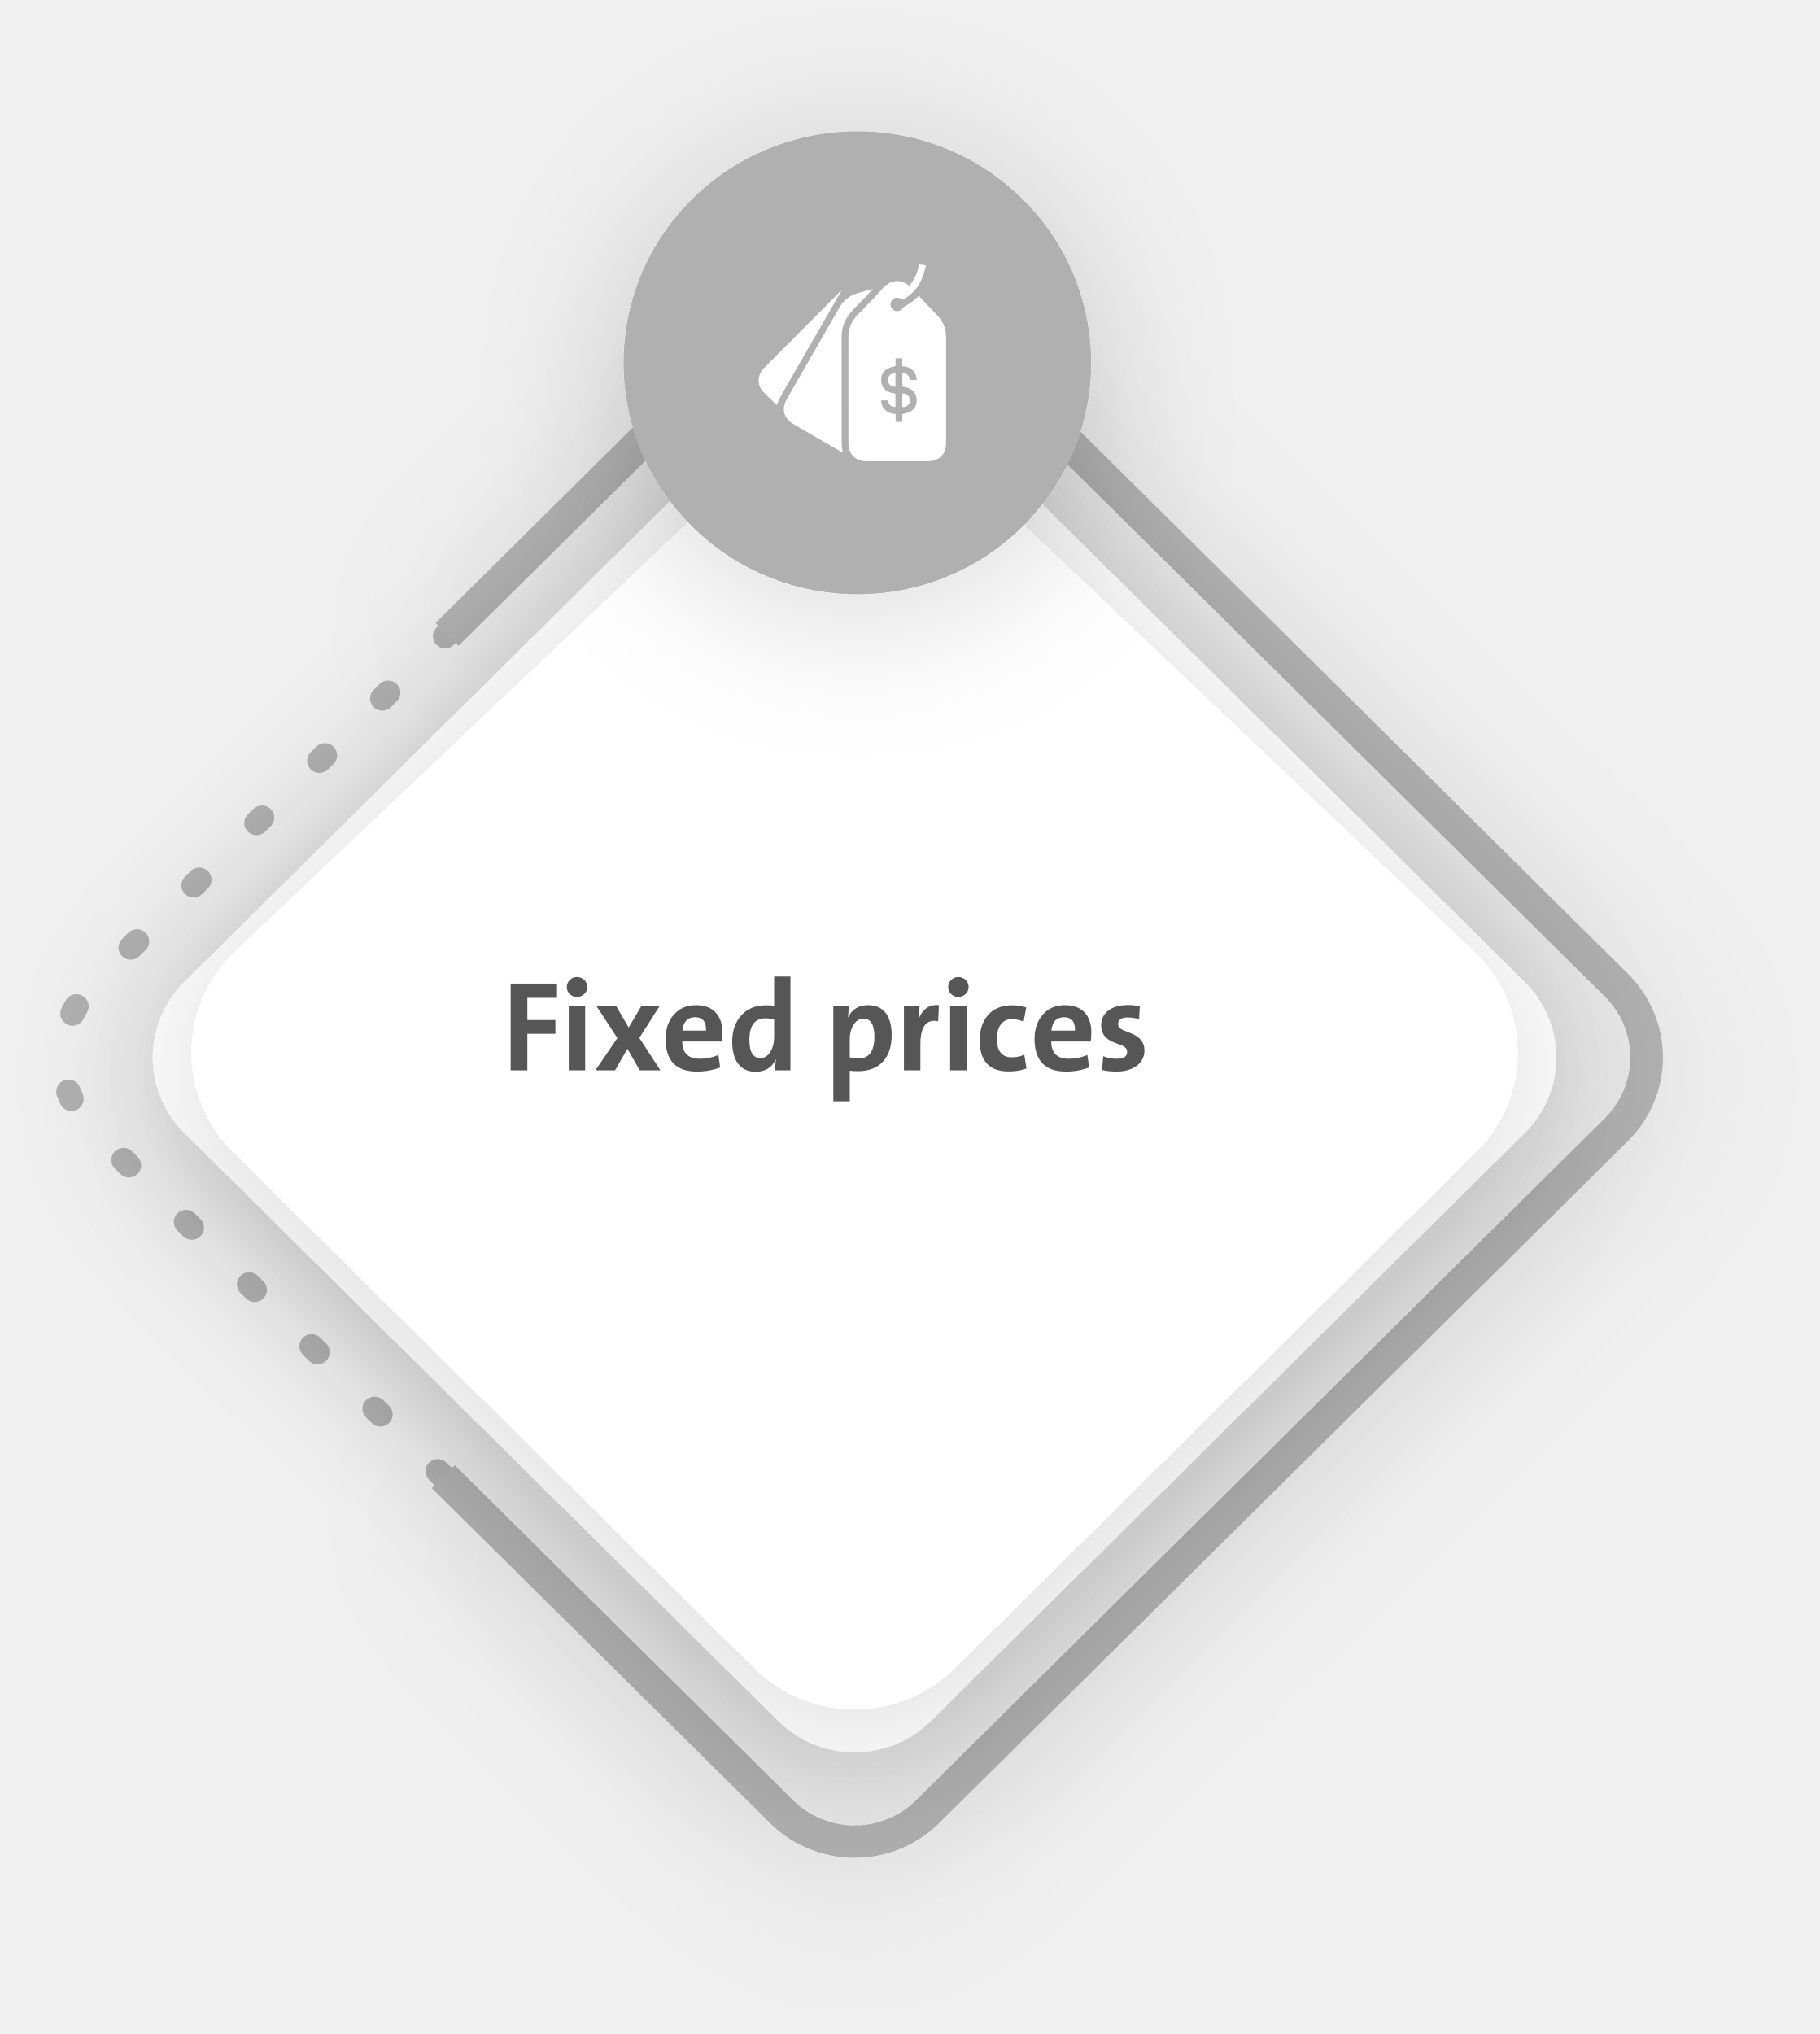
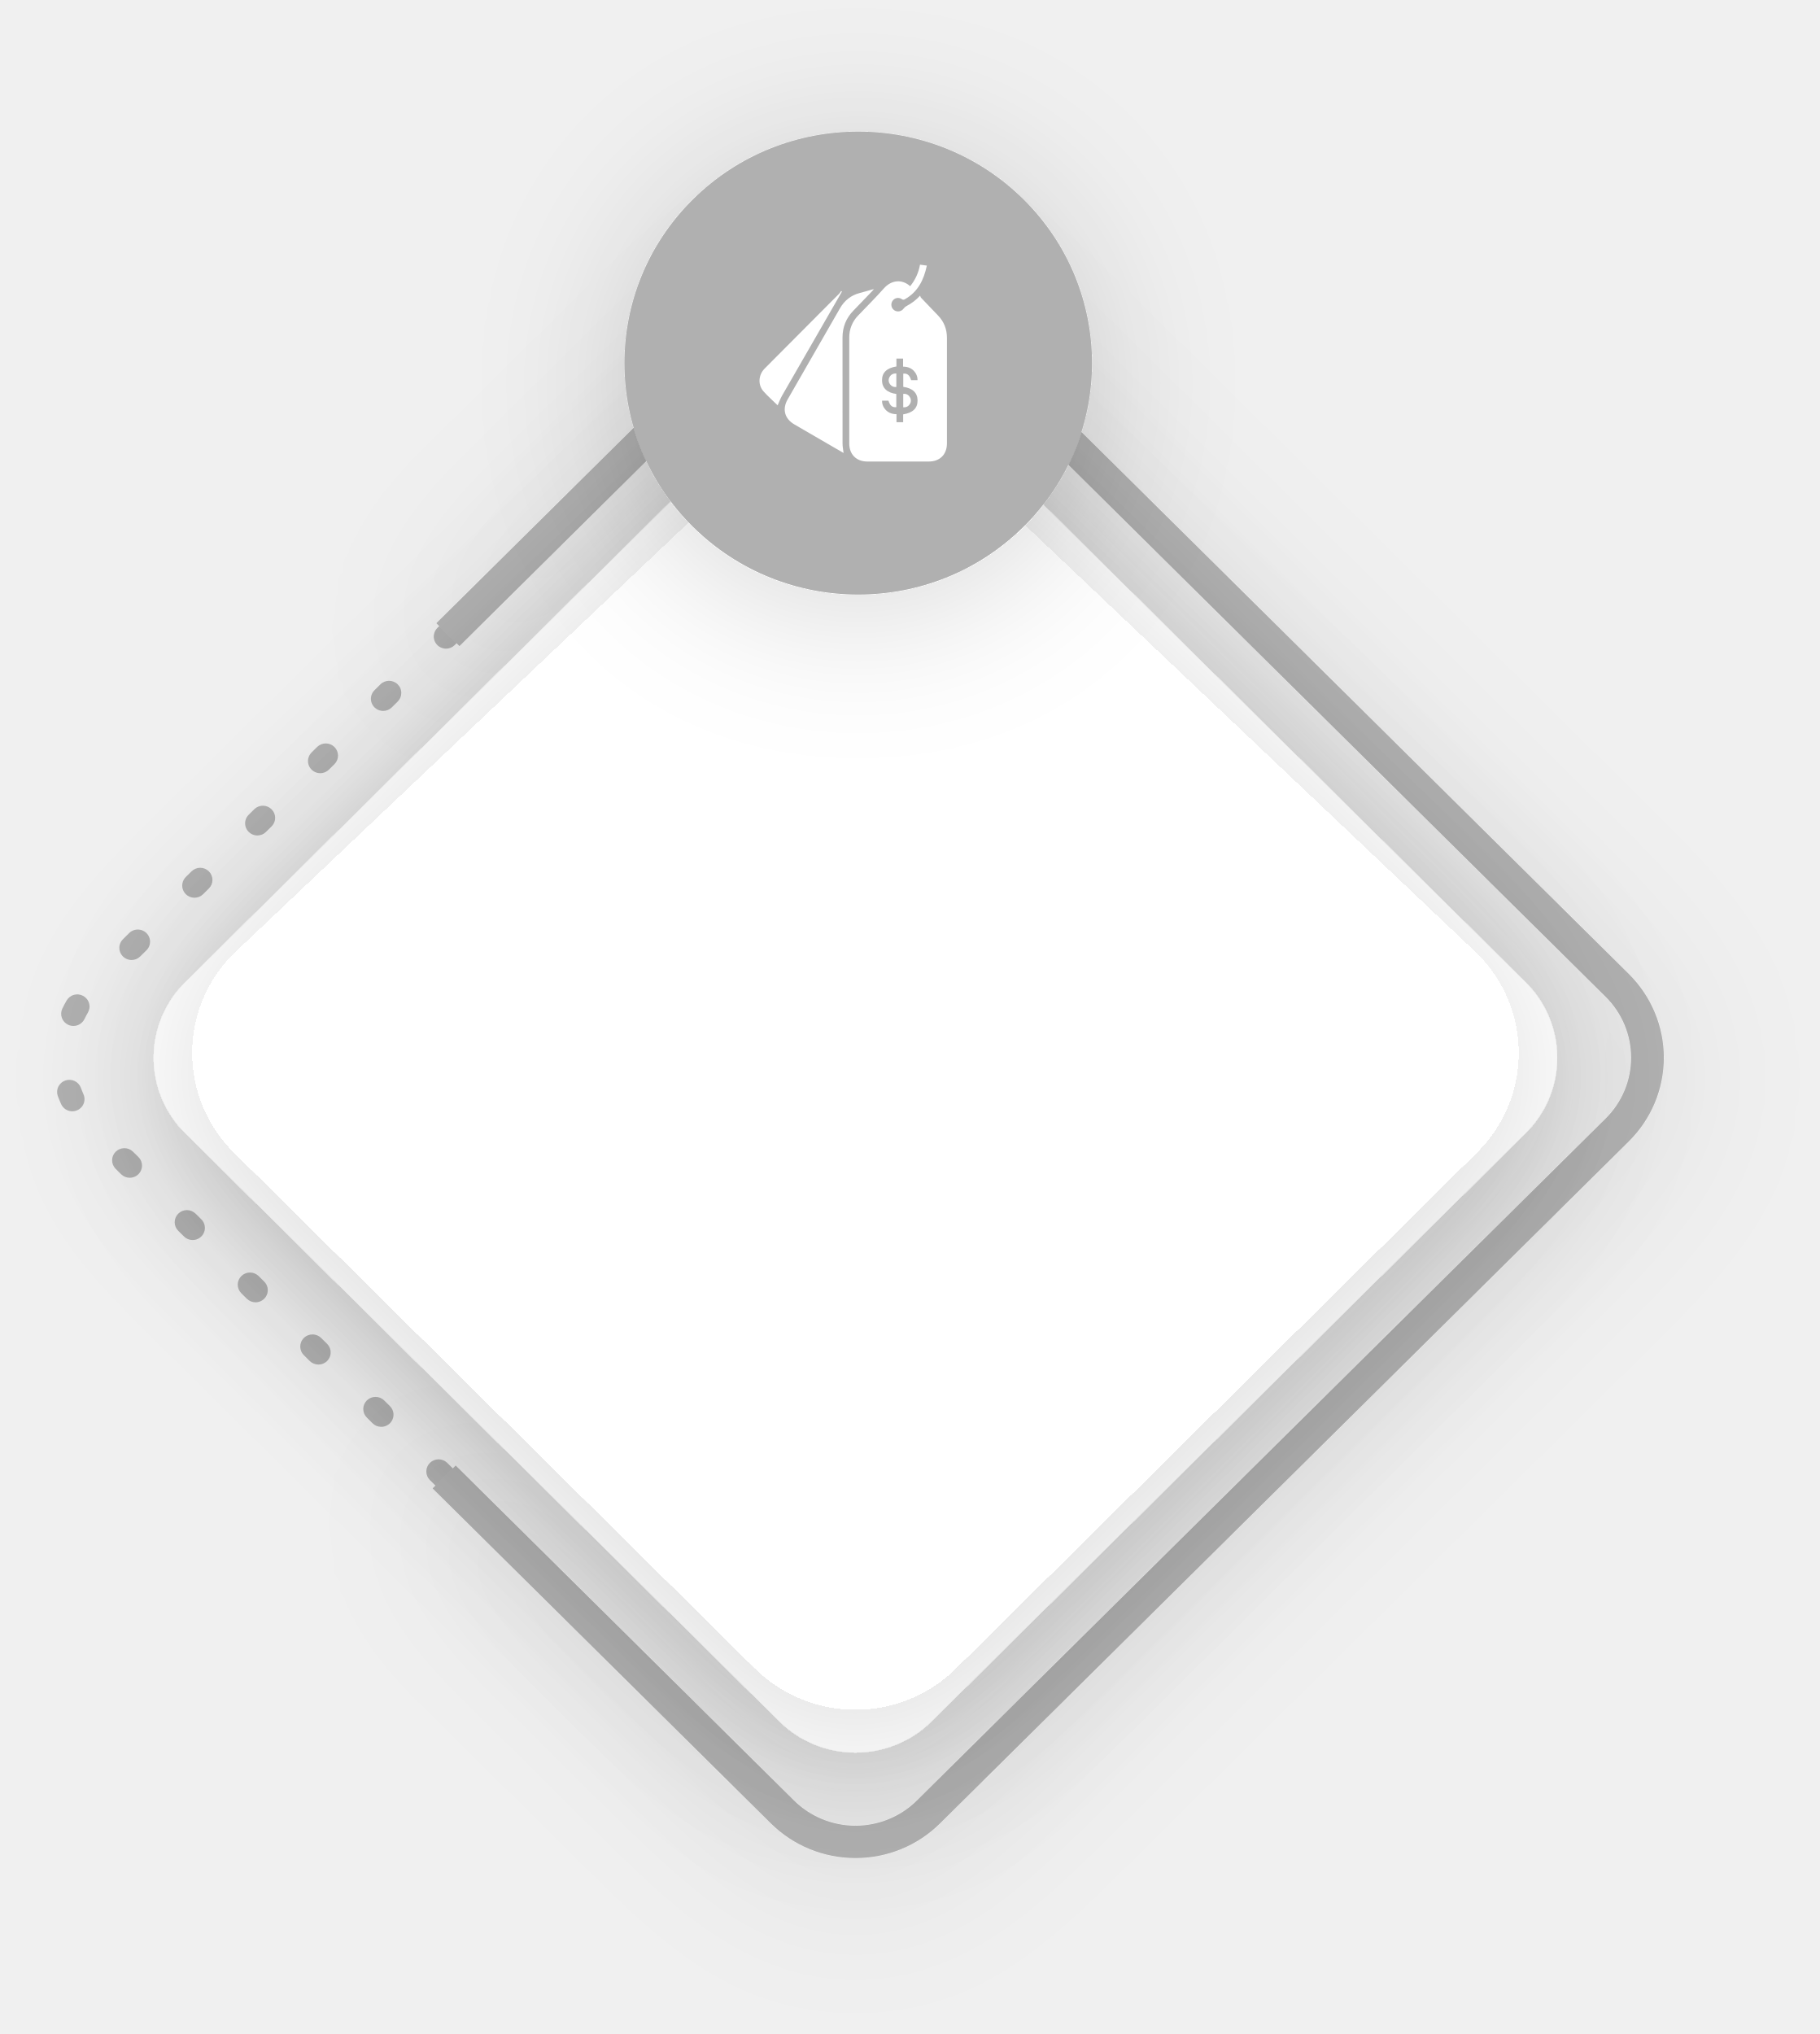
<svg xmlns="http://www.w3.org/2000/svg" width="255" height="285" viewBox="0 0 255 285" fill="none">
-   <path d="M62.109 208.612C61.883 208.612 61.659 208.568 61.451 208.483C61.242 208.397 61.053 208.271 60.894 208.113L60.092 207.321C59.781 207 59.609 206.57 59.614 206.125C59.619 205.68 59.8 205.255 60.117 204.94C60.435 204.625 60.865 204.447 61.314 204.442C61.764 204.437 62.197 204.607 62.522 204.915L63.324 205.707C63.564 205.945 63.728 206.248 63.794 206.578C63.86 206.908 63.826 207.25 63.696 207.561C63.566 207.872 63.346 208.138 63.063 208.325C62.781 208.512 62.449 208.611 62.109 208.612ZM53.297 199.887C53.072 199.887 52.848 199.843 52.64 199.758C52.431 199.672 52.242 199.546 52.083 199.388L51.283 198.596C50.961 198.277 50.779 197.845 50.779 197.394C50.779 196.943 50.96 196.51 51.282 196.191C51.603 195.872 52.04 195.693 52.496 195.692C52.951 195.692 53.388 195.871 53.711 196.19L54.513 196.984C54.753 197.222 54.917 197.525 54.984 197.855C55.05 198.185 55.016 198.527 54.886 198.838C54.756 199.149 54.535 199.415 54.253 199.601C53.97 199.788 53.637 199.887 53.297 199.887ZM44.494 191.162C44.038 191.163 43.601 190.984 43.279 190.666L42.479 189.872C42.313 189.715 42.182 189.527 42.091 189.319C42 189.111 41.952 188.887 41.949 188.661C41.947 188.434 41.99 188.21 42.076 188C42.163 187.79 42.291 187.599 42.452 187.439C42.614 187.279 42.807 187.152 43.019 187.067C43.23 186.981 43.457 186.938 43.686 186.941C43.915 186.943 44.141 186.991 44.351 187.081C44.561 187.171 44.751 187.302 44.909 187.465L45.709 188.259C45.949 188.497 46.113 188.8 46.18 189.13C46.246 189.46 46.212 189.802 46.082 190.113C45.952 190.424 45.731 190.69 45.449 190.877C45.166 191.063 44.833 191.163 44.494 191.162ZM35.682 182.44C35.227 182.439 34.79 182.26 34.467 181.941L33.668 181.147C33.357 180.825 33.185 180.396 33.19 179.951C33.195 179.506 33.376 179.081 33.693 178.766C34.011 178.451 34.441 178.272 34.89 178.268C35.34 178.263 35.773 178.433 36.098 178.74L36.898 179.535C37.138 179.773 37.301 180.076 37.368 180.406C37.434 180.736 37.4 181.078 37.27 181.389C37.14 181.7 36.92 181.966 36.637 182.153C36.355 182.34 36.022 182.44 35.682 182.44ZM26.871 173.715C26.646 173.715 26.423 173.671 26.215 173.585C26.007 173.5 25.818 173.374 25.659 173.216L24.856 172.422C24.697 172.264 24.571 172.077 24.484 171.87C24.398 171.664 24.354 171.443 24.354 171.219C24.354 170.996 24.399 170.775 24.485 170.569C24.572 170.362 24.698 170.175 24.858 170.017C25.017 169.859 25.207 169.734 25.415 169.649C25.623 169.563 25.847 169.519 26.072 169.519C26.298 169.52 26.521 169.564 26.73 169.649C26.938 169.735 27.127 169.86 27.287 170.018L28.086 170.81C28.327 171.048 28.49 171.351 28.556 171.681C28.623 172.011 28.589 172.353 28.459 172.664C28.329 172.975 28.108 173.241 27.826 173.428C27.543 173.615 27.211 173.715 26.871 173.715ZM18.062 164.99C17.837 164.991 17.613 164.947 17.404 164.862C17.196 164.776 17.006 164.65 16.847 164.492L16.045 163.7C15.743 163.377 15.579 162.951 15.587 162.511C15.595 162.071 15.775 161.651 16.089 161.339C16.404 161.028 16.827 160.849 17.272 160.841C17.716 160.832 18.147 160.994 18.473 161.293L19.275 162.085C19.515 162.323 19.679 162.627 19.745 162.957C19.811 163.287 19.777 163.629 19.648 163.94C19.517 164.251 19.297 164.516 19.015 164.703C18.732 164.89 18.4 164.99 18.06 164.99H18.062ZM10.013 155.677C9.68 155.676 9.355 155.581 9.076 155.401C8.798 155.222 8.577 154.966 8.442 154.665C8.272 154.285 8.113 153.89 7.965 153.498C7.824 153.075 7.857 152.614 8.056 152.215C8.254 151.816 8.603 151.51 9.027 151.362C9.451 151.214 9.917 151.237 10.324 151.425C10.731 151.613 11.048 151.951 11.206 152.368C11.316 152.675 11.445 152.985 11.574 153.285C11.69 153.544 11.739 153.828 11.716 154.11C11.694 154.393 11.6 154.665 11.444 154.903C11.288 155.141 11.074 155.336 10.823 155.471C10.571 155.606 10.29 155.677 10.003 155.677H10.013ZM10.163 143.716C9.909 143.717 9.657 143.66 9.428 143.551C9.224 143.455 9.041 143.321 8.89 143.155C8.739 142.989 8.622 142.795 8.546 142.585C8.47 142.374 8.438 142.151 8.449 141.928C8.461 141.704 8.517 141.486 8.614 141.284C8.795 140.908 8.991 140.535 9.201 140.173C9.312 139.975 9.461 139.802 9.64 139.662C9.819 139.522 10.024 139.418 10.244 139.358C10.464 139.297 10.693 139.28 10.92 139.309C11.146 139.337 11.364 139.409 11.562 139.522C11.76 139.635 11.933 139.785 12.071 139.965C12.21 140.144 12.311 140.349 12.368 140.568C12.426 140.786 12.439 141.014 12.406 141.238C12.374 141.461 12.297 141.676 12.18 141.87C12.016 142.154 11.861 142.449 11.717 142.745C11.577 143.037 11.356 143.283 11.079 143.455C10.803 143.627 10.482 143.718 10.156 143.716H10.163ZM18.318 134.476C17.978 134.476 17.646 134.376 17.363 134.189C17.081 134.002 16.86 133.737 16.73 133.426C16.6 133.115 16.566 132.773 16.633 132.443C16.699 132.112 16.863 131.809 17.103 131.571L17.905 130.777C18.061 130.604 18.251 130.464 18.463 130.367C18.675 130.269 18.906 130.215 19.14 130.209C19.374 130.202 19.607 130.243 19.824 130.329C20.042 130.415 20.239 130.544 20.404 130.708C20.57 130.873 20.7 131.069 20.786 131.284C20.872 131.5 20.913 131.731 20.905 131.962C20.898 132.194 20.843 132.422 20.744 132.632C20.645 132.842 20.503 133.029 20.328 133.183L19.526 133.978C19.366 134.136 19.177 134.261 18.968 134.347C18.76 134.433 18.536 134.477 18.311 134.476H18.318ZM27.129 125.752C26.789 125.752 26.457 125.652 26.174 125.465C25.892 125.278 25.672 125.012 25.542 124.701C25.412 124.39 25.378 124.048 25.444 123.718C25.51 123.388 25.674 123.085 25.914 122.847L26.716 122.055C26.875 121.897 27.065 121.771 27.273 121.686C27.481 121.6 27.705 121.556 27.93 121.556C28.156 121.556 28.379 121.6 28.588 121.685C28.796 121.77 28.985 121.896 29.145 122.053C29.305 122.211 29.431 122.399 29.518 122.605C29.604 122.811 29.648 123.032 29.649 123.256C29.649 123.479 29.605 123.7 29.518 123.907C29.432 124.113 29.306 124.301 29.146 124.459L28.344 125.253C28.184 125.412 27.993 125.538 27.783 125.623C27.574 125.709 27.349 125.752 27.122 125.752H27.129ZM35.94 117.027C35.6 117.027 35.268 116.927 34.986 116.74C34.703 116.553 34.483 116.287 34.353 115.976C34.223 115.665 34.189 115.323 34.255 114.993C34.321 114.663 34.485 114.36 34.725 114.122L35.527 113.33C35.852 113.022 36.285 112.852 36.735 112.857C37.184 112.862 37.614 113.041 37.932 113.355C38.249 113.67 38.43 114.096 38.435 114.541C38.44 114.986 38.268 115.415 37.957 115.736L37.155 116.528C36.995 116.687 36.805 116.813 36.595 116.899C36.385 116.985 36.16 117.028 35.933 117.027H35.94ZM44.751 108.302C44.411 108.302 44.079 108.202 43.797 108.015C43.514 107.828 43.294 107.562 43.164 107.251C43.034 106.941 43 106.598 43.066 106.268C43.132 105.938 43.296 105.635 43.536 105.397L44.336 104.605C44.661 104.297 45.094 104.128 45.543 104.132C45.993 104.137 46.423 104.316 46.74 104.631C47.058 104.945 47.239 105.371 47.244 105.816C47.249 106.261 47.077 106.69 46.766 107.012L45.966 107.803C45.806 107.963 45.616 108.089 45.406 108.174C45.196 108.26 44.971 108.303 44.744 108.302H44.751ZM53.565 99.578C53.226 99.577 52.894 99.477 52.612 99.29C52.33 99.103 52.11 98.838 51.98 98.527C51.85 98.217 51.816 97.875 51.882 97.546C51.947 97.216 52.11 96.913 52.35 96.675L53.15 95.88C53.308 95.717 53.498 95.586 53.708 95.496C53.917 95.406 54.144 95.359 54.372 95.356C54.601 95.354 54.828 95.397 55.04 95.482C55.252 95.568 55.444 95.694 55.606 95.855C55.768 96.015 55.896 96.205 55.982 96.415C56.069 96.625 56.112 96.85 56.109 97.076C56.107 97.303 56.059 97.526 55.968 97.734C55.877 97.942 55.745 98.13 55.58 98.287L54.78 99.079C54.621 99.237 54.431 99.363 54.223 99.448C54.014 99.534 53.791 99.578 53.565 99.578ZM62.376 90.853C62.036 90.853 61.704 90.754 61.421 90.567C61.138 90.38 60.918 90.115 60.788 89.804C60.658 89.493 60.624 89.151 60.69 88.821C60.757 88.491 60.92 88.188 61.161 87.95L61.428 87.683C61.753 87.375 62.186 87.205 62.636 87.21C63.085 87.215 63.515 87.394 63.833 87.708C64.151 88.023 64.331 88.449 64.336 88.894C64.341 89.339 64.169 89.768 63.859 90.089L63.589 90.356C63.428 90.515 63.238 90.641 63.028 90.726C62.818 90.811 62.593 90.854 62.367 90.853H62.376Z" fill="#B0B0B0" />
-   <g filter="url(#filter0_d_224_7107)">
-     <path d="M119.745 260.31C117.546 260.313 115.367 259.887 113.334 259.054C111.302 258.222 109.455 257 107.9 255.46L60.49 208.515L63.73 205.307L111.142 252.252C113.425 254.51 116.519 255.778 119.745 255.778C122.972 255.778 126.066 254.51 128.349 252.252L224.868 156.68C227.149 154.419 228.43 151.355 228.43 148.159C228.43 144.964 227.149 141.9 224.868 139.639L128.349 44.069C126.066 41.812 122.972 40.543 119.745 40.543C116.519 40.543 113.425 41.812 111.142 44.069L64.257 90.494L61.015 87.286L107.9 40.861C109.455 39.321 111.301 38.098 113.334 37.264C115.366 36.43 117.544 36.001 119.744 36.001C121.944 36.001 124.122 36.43 126.155 37.264C128.187 38.098 130.033 39.321 131.588 40.861L228.11 136.434C231.251 139.544 233.016 143.763 233.016 148.162C233.016 152.56 231.251 156.779 228.11 159.89L131.588 255.462C130.034 257.003 128.188 258.224 126.155 259.056C124.123 259.888 121.945 260.314 119.745 260.31Z" fill="#B0B0B0" />
+   <path d="M62.23 208.649C62.004 208.649 61.78 208.605 61.572 208.52C61.363 208.434 61.174 208.309 61.015 208.15L60.213 207.358C59.902 207.037 59.73 206.607 59.735 206.162C59.74 205.717 59.921 205.292 60.238 204.977C60.556 204.663 60.986 204.484 61.435 204.479C61.885 204.474 62.318 204.644 62.643 204.952L63.445 205.744C63.685 205.982 63.849 206.285 63.915 206.615C63.981 206.945 63.947 207.287 63.817 207.598C63.687 207.909 63.467 208.175 63.184 208.362C62.902 208.549 62.57 208.649 62.23 208.649ZM53.419 199.924C53.193 199.924 52.969 199.88 52.761 199.795C52.552 199.709 52.363 199.584 52.204 199.425L51.404 198.633C51.082 198.315 50.9 197.882 50.9 197.431C50.9 196.98 51.081 196.547 51.403 196.228C51.725 195.909 52.161 195.73 52.617 195.73C53.072 195.729 53.509 195.908 53.832 196.227L54.634 197.021C54.874 197.259 55.038 197.562 55.105 197.892C55.171 198.222 55.137 198.564 55.007 198.875C54.877 199.186 54.657 199.452 54.374 199.638C54.091 199.825 53.758 199.925 53.419 199.924ZM44.615 191.199C44.159 191.2 43.722 191.021 43.4 190.703L42.6 189.909C42.435 189.752 42.303 189.564 42.212 189.356C42.121 189.148 42.073 188.924 42.07 188.698C42.068 188.471 42.111 188.247 42.197 188.037C42.284 187.827 42.412 187.636 42.574 187.476C42.735 187.316 42.928 187.189 43.14 187.104C43.352 187.018 43.578 186.975 43.807 186.978C44.036 186.98 44.262 187.028 44.472 187.118C44.682 187.208 44.872 187.339 45.03 187.502L45.83 188.297C46.07 188.534 46.234 188.837 46.301 189.167C46.367 189.497 46.333 189.84 46.203 190.15C46.073 190.461 45.852 190.727 45.57 190.914C45.287 191.1 44.955 191.2 44.615 191.199ZM35.803 182.477C35.348 182.477 34.911 182.297 34.588 181.978L33.789 181.184C33.478 180.863 33.306 180.433 33.311 179.988C33.316 179.543 33.497 179.118 33.814 178.803C34.132 178.488 34.562 178.309 35.011 178.305C35.461 178.3 35.894 178.47 36.219 178.778L37.019 179.572C37.259 179.81 37.422 180.113 37.489 180.443C37.555 180.773 37.521 181.115 37.391 181.426C37.261 181.737 37.041 182.003 36.758 182.19C36.475 182.377 36.143 182.477 35.803 182.477ZM26.992 173.752C26.767 173.752 26.544 173.708 26.336 173.623C26.128 173.537 25.939 173.412 25.78 173.253L24.977 172.459C24.818 172.301 24.692 172.114 24.605 171.907C24.519 171.701 24.475 171.48 24.475 171.256C24.475 171.033 24.52 170.812 24.606 170.606C24.693 170.399 24.819 170.212 24.979 170.054C25.138 169.896 25.328 169.771 25.536 169.686C25.744 169.6 25.968 169.556 26.193 169.557C26.419 169.557 26.642 169.601 26.851 169.686C27.059 169.772 27.248 169.897 27.408 170.055L28.207 170.847C28.448 171.085 28.611 171.388 28.678 171.718C28.744 172.048 28.71 172.391 28.58 172.702C28.45 173.012 28.23 173.278 27.947 173.465C27.664 173.652 27.332 173.752 26.992 173.752ZM18.183 165.027C17.958 165.028 17.734 164.984 17.525 164.899C17.317 164.813 17.128 164.687 16.968 164.529L16.166 163.737C15.864 163.414 15.7 162.988 15.708 162.548C15.716 162.108 15.896 161.688 16.21 161.376C16.525 161.065 16.948 160.886 17.393 160.878C17.837 160.869 18.268 161.031 18.594 161.331L19.396 162.122C19.637 162.36 19.8 162.664 19.866 162.994C19.933 163.324 19.899 163.666 19.768 163.977C19.639 164.288 19.418 164.553 19.136 164.74C18.853 164.928 18.521 165.027 18.181 165.027H18.183ZM10.134 155.714C9.801 155.714 9.476 155.618 9.197 155.438C8.919 155.259 8.698 155.003 8.563 154.702C8.394 154.322 8.234 153.927 8.086 153.535C7.946 153.112 7.978 152.651 8.177 152.252C8.376 151.853 8.724 151.547 9.148 151.399C9.572 151.251 10.038 151.274 10.445 151.462C10.852 151.65 11.169 151.988 11.328 152.405C11.437 152.712 11.566 153.022 11.695 153.322C11.811 153.581 11.86 153.865 11.837 154.147C11.815 154.43 11.721 154.702 11.565 154.94C11.409 155.178 11.195 155.373 10.944 155.508C10.692 155.643 10.411 155.714 10.124 155.714H10.134ZM10.284 143.753C10.03 143.754 9.778 143.697 9.549 143.588C9.345 143.492 9.162 143.358 9.011 143.192C8.86 143.026 8.743 142.832 8.667 142.622C8.592 142.411 8.559 142.188 8.57 141.965C8.582 141.742 8.638 141.523 8.735 141.321C8.916 140.945 9.112 140.572 9.322 140.21C9.433 140.013 9.582 139.839 9.761 139.699C9.94 139.559 10.145 139.455 10.365 139.395C10.585 139.334 10.814 139.317 11.041 139.346C11.267 139.374 11.485 139.446 11.683 139.559C11.881 139.672 12.054 139.822 12.192 140.002C12.331 140.181 12.432 140.386 12.489 140.605C12.547 140.823 12.56 141.051 12.528 141.275C12.495 141.498 12.418 141.713 12.301 141.907C12.137 142.191 11.982 142.486 11.838 142.782C11.698 143.074 11.477 143.32 11.2 143.493C10.924 143.665 10.604 143.755 10.277 143.753H10.284ZM18.439 134.513C18.099 134.513 17.767 134.413 17.484 134.226C17.202 134.039 16.982 133.774 16.852 133.463C16.721 133.152 16.687 132.81 16.754 132.48C16.82 132.15 16.984 131.846 17.224 131.608L18.026 130.814C18.182 130.641 18.372 130.501 18.584 130.404C18.797 130.306 19.027 130.252 19.261 130.246C19.495 130.24 19.728 130.281 19.945 130.366C20.163 130.452 20.36 130.581 20.526 130.746C20.691 130.91 20.821 131.106 20.907 131.321C20.993 131.537 21.034 131.768 21.026 131.999C21.019 132.231 20.964 132.459 20.865 132.669C20.766 132.879 20.624 133.067 20.449 133.22L19.647 134.015C19.488 134.173 19.298 134.298 19.09 134.384C18.881 134.47 18.657 134.514 18.432 134.513H18.439ZM27.25 125.789C26.91 125.789 26.578 125.689 26.296 125.502C26.013 125.315 25.793 125.049 25.663 124.738C25.533 124.427 25.499 124.085 25.565 123.755C25.631 123.425 25.795 123.122 26.035 122.884L26.837 122.092C26.997 121.934 27.186 121.808 27.394 121.723C27.602 121.637 27.826 121.593 28.051 121.593C28.277 121.593 28.5 121.637 28.709 121.722C28.917 121.808 29.107 121.933 29.266 122.091C29.426 122.248 29.552 122.436 29.639 122.642C29.725 122.848 29.77 123.07 29.77 123.293C29.77 123.516 29.726 123.737 29.639 123.944C29.553 124.15 29.427 124.338 29.267 124.496L28.465 125.29C28.305 125.449 28.114 125.575 27.904 125.66C27.695 125.746 27.47 125.79 27.243 125.789H27.25ZM36.061 117.064C35.721 117.064 35.389 116.964 35.107 116.777C34.824 116.59 34.604 116.324 34.474 116.013C34.344 115.702 34.31 115.36 34.376 115.03C34.442 114.7 34.606 114.397 34.846 114.159L35.648 113.367C35.973 113.059 36.406 112.889 36.856 112.894C37.305 112.899 37.735 113.078 38.053 113.393C38.37 113.707 38.551 114.133 38.556 114.578C38.561 115.023 38.389 115.452 38.078 115.773L37.276 116.565C37.116 116.724 36.926 116.851 36.716 116.936C36.506 117.022 36.281 117.065 36.054 117.064H36.061ZM44.873 108.339C44.533 108.339 44.2 108.239 43.918 108.052C43.635 107.865 43.415 107.6 43.285 107.289C43.155 106.978 43.121 106.636 43.187 106.305C43.254 105.975 43.417 105.672 43.657 105.434L44.457 104.642C44.782 104.334 45.215 104.165 45.664 104.169C46.114 104.174 46.544 104.353 46.861 104.668C47.179 104.983 47.36 105.408 47.365 105.853C47.37 106.298 47.198 106.727 46.887 107.049L46.087 107.841C45.927 108 45.737 108.126 45.527 108.211C45.317 108.297 45.092 108.341 44.865 108.339H44.873ZM53.686 99.615C53.347 99.614 53.015 99.514 52.733 99.327C52.451 99.14 52.231 98.875 52.101 98.564C51.971 98.254 51.937 97.912 52.003 97.583C52.069 97.253 52.231 96.95 52.471 96.712L53.271 95.918C53.429 95.754 53.619 95.623 53.829 95.533C54.039 95.443 54.264 95.396 54.493 95.393C54.722 95.391 54.949 95.434 55.161 95.519C55.373 95.605 55.565 95.731 55.727 95.892C55.889 96.052 56.017 96.242 56.103 96.452C56.19 96.662 56.233 96.887 56.23 97.113C56.228 97.34 56.18 97.564 56.089 97.772C55.998 97.979 55.866 98.167 55.701 98.324L54.901 99.116C54.742 99.274 54.553 99.4 54.344 99.485C54.135 99.571 53.912 99.615 53.686 99.615ZM62.497 90.89C62.157 90.89 61.825 90.791 61.542 90.604C61.259 90.418 61.039 90.152 60.909 89.841C60.779 89.53 60.745 89.188 60.811 88.858C60.878 88.528 61.041 88.225 61.282 87.987L61.55 87.72C61.874 87.412 62.307 87.242 62.757 87.247C63.206 87.252 63.636 87.431 63.954 87.746C64.272 88.06 64.452 88.486 64.457 88.931C64.462 89.376 64.291 89.805 63.98 90.126L63.71 90.394C63.55 90.552 63.359 90.678 63.149 90.763C62.939 90.849 62.715 90.892 62.488 90.89H62.497Z" fill="#B0B0B0" />
+   <g filter="url(#filter0_d_17098_1814)">
+     <path d="M119.867 260.347C117.667 260.35 115.488 259.924 113.456 259.091C111.423 258.259 109.576 257.037 108.021 255.497L60.611 208.552L63.851 205.344L111.263 252.289C113.546 254.547 116.64 255.815 119.867 255.815C123.093 255.815 126.187 254.547 128.47 252.289L224.99 156.717C227.27 154.456 228.551 151.392 228.551 148.196C228.551 145.001 227.27 141.937 224.99 139.676L128.47 44.106C126.187 41.849 123.093 40.581 119.867 40.581C116.64 40.581 113.546 41.849 111.263 44.106L64.378 90.531L61.136 87.323L108.021 40.898C109.576 39.358 111.423 38.135 113.455 37.301C115.487 36.467 117.665 36.038 119.865 36.038C122.065 36.038 124.244 36.467 126.276 37.301C128.308 38.135 130.155 39.358 131.709 40.898L228.231 136.471C231.372 139.581 233.137 143.8 233.137 148.199C233.137 152.598 231.372 156.816 228.231 159.927L131.709 255.499C130.155 257.04 128.309 258.261 126.276 259.093C124.244 259.925 122.066 260.351 119.867 260.347Z" fill="#B0B0B0" />
  </g>
-   <g filter="url(#filter1_d_224_7107)">
-     <path d="M109.089 241.154L25.826 158.712C24.426 157.327 23.317 155.683 22.559 153.873C21.802 152.063 21.412 150.123 21.412 148.164C21.412 146.205 21.802 144.265 22.559 142.455C23.317 140.645 24.426 139.001 25.826 137.615L109.089 55.167C111.915 52.37 115.747 50.798 119.743 50.798C123.739 50.798 127.571 52.37 130.397 55.167L213.661 137.615C215.06 139.001 216.17 140.645 216.927 142.455C217.684 144.265 218.074 146.205 218.074 148.164C218.074 150.123 217.684 152.063 216.927 153.873C216.17 155.683 215.06 157.327 213.661 158.712L130.397 241.158C128.998 242.544 127.337 243.642 125.508 244.392C123.68 245.141 121.721 245.527 119.742 245.527C117.763 245.526 115.804 245.14 113.976 244.389C112.148 243.639 110.488 242.54 109.089 241.154Z" fill="white" />
+   <g filter="url(#filter1_d_17098_1814)">
+     <path d="M109.21 241.191L25.947 158.75C24.547 157.365 23.438 155.72 22.68 153.91C21.923 152.1 21.533 150.161 21.533 148.201C21.533 146.242 21.923 144.302 22.68 142.492C23.438 140.683 24.547 139.038 25.947 137.653L109.21 55.204C112.036 52.407 115.868 50.836 119.864 50.836C123.86 50.836 127.692 52.407 130.518 55.204L213.782 137.653C215.181 139.038 216.291 140.683 217.048 142.492C217.805 144.302 218.195 146.242 218.195 148.201C218.195 150.161 217.805 152.1 217.048 153.91C216.291 155.72 215.181 157.365 213.782 158.75L130.518 241.196C129.119 242.581 127.458 243.68 125.63 244.43C123.801 245.179 121.842 245.565 119.863 245.564C117.884 245.564 115.925 245.177 114.097 244.427C112.269 243.677 110.609 242.577 109.21 241.191Z" fill="white" />
  </g>
-   <g filter="url(#filter2_d_224_7107)">
-     <path d="M105.723 233.722L32.674 161.391C30.831 159.568 29.37 157.404 28.372 155.022C27.375 152.64 26.861 150.087 26.861 147.508C26.861 144.929 27.375 142.376 28.372 139.994C29.37 137.612 30.831 135.448 32.674 133.626L105.723 64.412C107.564 62.589 109.75 61.142 112.156 60.155C114.562 59.169 117.14 58.661 119.744 58.661C122.348 58.661 124.927 59.169 127.332 60.155C129.738 61.142 131.924 62.589 133.765 64.412L206.814 133.626C208.657 135.448 210.118 137.612 211.116 139.994C212.113 142.376 212.627 144.929 212.627 147.508C212.627 150.087 212.113 152.64 211.116 155.022C210.118 157.404 208.657 159.568 206.814 161.391L133.765 233.722C131.924 235.546 129.738 236.992 127.332 237.979C124.927 238.966 122.348 239.474 119.744 239.474C117.14 239.474 114.562 238.966 112.156 237.979C109.75 236.992 107.564 235.546 105.723 233.722Z" fill="white" />
+   <g filter="url(#filter2_d_17098_1814)">
+     <path d="M105.844 233.759L32.795 161.427C30.953 159.605 29.491 157.441 28.493 155.059C27.496 152.677 26.982 150.124 26.982 147.545C26.982 144.966 27.496 142.413 28.493 140.031C29.491 137.649 30.953 135.484 32.795 133.662L105.844 64.448C107.685 62.625 109.871 61.179 112.277 60.192C114.683 59.205 117.261 58.697 119.865 58.697C122.469 58.697 125.048 59.205 127.453 60.192C129.859 61.179 132.045 62.625 133.886 64.448L206.935 133.662C208.778 135.484 210.239 137.649 211.237 140.031C212.234 142.413 212.748 144.966 212.748 147.545C212.748 150.124 212.234 152.677 211.237 155.059C210.239 157.441 208.778 159.605 206.935 161.427L133.886 233.759C132.045 235.582 129.859 237.029 127.453 238.015C125.048 239.002 122.469 239.51 119.865 239.51C117.261 239.51 114.683 239.002 112.277 238.015C109.871 237.029 107.685 235.582 105.844 233.759Z" fill="white" />
  </g>
-   <path d="M73.894 139.816V142.928H77.822V144.853H73.894V149.968H71.556V137.821H78.051V139.816H73.894ZM82.287 138.305C82.287 138.686 82.147 139.011 81.865 139.28C81.578 139.556 81.238 139.693 80.846 139.693C80.447 139.693 80.11 139.559 79.835 139.289C79.56 139.02 79.422 138.691 79.422 138.305C79.422 137.918 79.56 137.587 79.835 137.312C80.11 137.036 80.447 136.898 80.846 136.898C81.244 136.898 81.584 137.033 81.865 137.303C82.147 137.578 82.287 137.912 82.287 138.305ZM79.694 149.968V141.021H81.997V149.968H79.694ZM89.644 149.968L87.912 146.962L86.181 149.968H83.43L86.506 145.45L83.606 141.021H86.365L88.088 143.974L89.837 141.021H92.394L89.582 145.433L92.535 149.968H89.644ZM101.219 144.642C101.219 145.175 101.189 145.605 101.131 145.934H95.603C95.603 147.545 96.426 148.351 98.072 148.351C98.939 148.351 99.804 148.175 100.665 147.823L100.911 149.572C99.874 149.953 98.796 150.144 97.677 150.144C94.735 150.144 93.265 148.62 93.265 145.573C93.265 144.196 93.64 143.074 94.39 142.207C95.169 141.299 96.209 140.845 97.51 140.845C98.752 140.845 99.698 141.211 100.349 141.943C100.929 142.605 101.219 143.505 101.219 144.642ZM98.934 144.404C98.969 143.156 98.453 142.532 97.387 142.532C96.344 142.532 95.755 143.156 95.62 144.404H98.934ZM108.61 149.968C108.61 149.458 108.646 148.96 108.716 148.474H108.681C108.147 149.604 107.207 150.17 105.859 150.17C104.793 150.17 103.976 149.789 103.407 149.027C102.868 148.301 102.599 147.281 102.599 145.969C102.599 144.439 103.018 143.212 103.855 142.286C104.711 141.337 105.871 140.862 107.336 140.862C107.74 140.862 108.118 140.886 108.47 140.933V136.828H110.755V149.968H108.61ZM108.47 142.822C108.024 142.729 107.62 142.682 107.257 142.682C105.757 142.682 105.007 143.695 105.007 145.723C105.007 147.41 105.52 148.254 106.545 148.254C107.125 148.254 107.597 147.958 107.96 147.366C108.3 146.81 108.47 146.13 108.47 145.327V142.822ZM124.94 145.02C124.94 146.602 124.542 147.835 123.745 148.72C122.919 149.634 121.744 150.091 120.221 150.091C119.787 150.091 119.403 150.067 119.069 150.021V154.31H116.767V141.021H118.911C118.911 141.63 118.879 142.128 118.814 142.515H118.858C119.397 141.401 120.332 140.845 121.662 140.845C122.717 140.845 123.528 141.208 124.097 141.935C124.659 142.661 124.94 143.689 124.94 145.02ZM122.523 145.266C122.523 143.578 122.014 142.734 120.994 142.734C120.414 142.734 119.942 143.03 119.579 143.622C119.239 144.185 119.069 144.867 119.069 145.67V148.148C119.433 148.26 119.834 148.315 120.273 148.315C121.773 148.315 122.523 147.299 122.523 145.266ZM131.453 143.095C129.795 142.767 128.966 143.839 128.966 146.312V149.968H126.663V141.021H128.843C128.843 141.589 128.787 142.189 128.676 142.822H128.711C129.262 141.375 130.211 140.716 131.559 140.845L131.453 143.095ZM135.725 138.305C135.725 138.686 135.584 139.011 135.303 139.28C135.016 139.556 134.676 139.693 134.283 139.693C133.885 139.693 133.548 139.559 133.272 139.289C132.997 139.02 132.859 138.691 132.859 138.305C132.859 137.918 132.997 137.587 133.272 137.312C133.548 137.036 133.885 136.898 134.283 136.898C134.682 136.898 135.021 137.033 135.303 137.303C135.584 137.578 135.725 137.912 135.725 138.305ZM133.132 149.968V141.021H135.435V149.968H133.132ZM143.828 149.713C143.113 149.988 142.275 150.126 141.314 150.126C138.625 150.126 137.28 148.682 137.28 145.793C137.28 144.328 137.652 143.156 138.396 142.277C139.199 141.334 140.345 140.862 141.833 140.862C142.548 140.862 143.201 140.965 143.793 141.17L143.433 143.147C142.876 142.919 142.319 142.805 141.763 142.805C141.095 142.805 140.579 143.057 140.216 143.561C139.864 144.041 139.688 144.706 139.688 145.556C139.688 147.284 140.386 148.148 141.78 148.148C142.407 148.148 142.99 148.028 143.529 147.788L143.828 149.713ZM152.916 144.642C152.916 145.175 152.887 145.605 152.828 145.934H147.3C147.3 147.545 148.123 148.351 149.77 148.351C150.637 148.351 151.501 148.175 152.362 147.823L152.608 149.572C151.571 149.953 150.493 150.144 149.374 150.144C146.433 150.144 144.962 148.62 144.962 145.573C144.962 144.196 145.337 143.074 146.087 142.207C146.866 141.299 147.906 140.845 149.207 140.845C150.449 140.845 151.396 141.211 152.046 141.943C152.626 142.605 152.916 143.505 152.916 144.642ZM150.631 144.404C150.666 143.156 150.15 142.532 149.084 142.532C148.041 142.532 147.452 143.156 147.317 144.404H150.631ZM160.36 147.182C160.36 148.072 160 148.79 159.279 149.335C158.559 149.874 157.606 150.144 156.423 150.144C155.644 150.144 154.976 150.067 154.419 149.915L154.586 147.99C155.137 148.23 155.772 148.351 156.493 148.351C157.454 148.351 157.935 148.025 157.935 147.375C157.935 147.035 157.744 146.763 157.363 146.558C157.328 146.54 156.912 146.379 156.115 146.074C154.902 145.617 154.296 144.82 154.296 143.684C154.296 142.846 154.604 142.172 155.219 141.662C155.898 141.105 156.856 140.827 158.093 140.827C158.614 140.827 159.153 140.886 159.71 141.003L159.604 142.805C159.077 142.646 158.538 142.567 157.987 142.567C157.108 142.567 156.669 142.875 156.669 143.49C156.669 143.812 156.862 144.079 157.249 144.29L158.515 144.8C159.745 145.286 160.36 146.08 160.36 147.182Z" fill="#565656" />
-   <g filter="url(#filter3_d_224_7107)">
-     <path d="M143.298 73.775C156.092 61.107 156.092 40.569 143.298 27.901C130.505 15.233 109.763 15.233 96.969 27.901C84.176 40.569 84.176 61.107 96.969 73.775C109.763 86.443 130.505 86.443 143.298 73.775Z" fill="#B0B0B0" />
+   <g filter="url(#filter3_d_17098_1814)">
+     <path d="M143.419 73.812C156.213 61.144 156.213 40.606 143.419 27.938C130.626 15.27 109.884 15.27 97.09 27.938C84.297 40.606 84.297 61.144 97.09 73.812C109.884 86.48 130.626 86.48 143.419 73.812Z" fill="#B0B0B0" />
  </g>
-   <path d="M127.41 40.067C128.122 39.197 128.598 38.156 128.79 37.047L129.748 37.177C129.325 39.172 128.502 40.856 126.674 41.89C126.512 41.982 126.394 41.989 126.227 41.871C126.126 41.801 126.011 41.752 125.891 41.727C125.77 41.702 125.646 41.701 125.525 41.726C125.404 41.75 125.289 41.798 125.188 41.868C125.086 41.938 125 42.028 124.933 42.132C124.795 42.34 124.745 42.594 124.793 42.839C124.841 43.084 124.984 43.3 125.191 43.44C125.399 43.577 125.652 43.627 125.896 43.58C126.141 43.533 126.357 43.393 126.5 43.189C126.609 43.044 126.748 42.925 126.907 42.84C127.62 42.471 128.262 41.979 128.805 41.386C128.851 41.494 128.868 41.608 128.933 41.677C129.721 42.508 130.512 43.334 131.304 44.156C132.155 45.037 132.565 46.086 132.565 47.314C132.56 52.235 132.56 57.157 132.565 62.08C132.565 63.641 131.578 64.63 130.021 64.63H121.404C119.867 64.63 118.876 63.636 118.876 62.094C118.876 57.161 118.876 52.229 118.876 47.298C118.865 46.719 118.97 46.143 119.185 45.606C119.399 45.068 119.719 44.579 120.125 44.167C121.333 42.908 122.569 41.673 123.728 40.372C124.818 39.145 126.315 39.069 127.41 40.067ZM125.485 50.203V51.31C124.118 51.527 123.45 52.186 123.468 53.281C123.485 54.334 124.177 54.992 125.47 55.164V57.013C124.895 57.066 124.595 56.816 124.367 56.101H123.474C123.458 56.512 123.591 56.916 123.849 57.236C124.252 57.768 124.811 57.989 125.495 57.995V59.123H126.431V58.022C127.787 57.806 128.454 57.157 128.448 56.079C128.443 55 127.75 54.346 126.445 54.167V52.317C127.023 52.267 127.317 52.513 127.549 53.23H128.443C128.456 52.809 128.315 52.397 128.049 52.071C127.645 51.553 127.092 51.342 126.42 51.336V50.203H125.485Z" fill="white" />
-   <path d="M118.081 63.434C117.6 63.155 117.108 62.872 116.617 62.587C114.806 61.533 112.994 60.48 111.184 59.43C109.816 58.633 109.458 57.295 110.246 55.922C112.688 51.674 115.128 47.425 117.568 43.175C118.205 42.062 119.116 41.336 120.355 41.015C120.925 40.867 121.489 40.699 122.056 40.536C122.127 40.516 122.2 40.506 122.336 40.477C122.228 40.599 122.166 40.673 122.1 40.742C121.211 41.666 120.323 42.588 119.435 43.509C118.439 44.546 117.937 45.784 117.932 47.226C117.932 52.196 117.934 57.167 117.938 62.138C117.939 62.567 118.031 62.997 118.081 63.434Z" fill="white" />
-   <path d="M108.841 56.756C108.203 56.132 107.491 55.504 106.862 54.801C106.069 53.911 106.136 52.573 106.941 51.69C106.995 51.632 107.05 51.575 107.105 51.52C110.562 48.049 114.019 44.576 117.475 41.101C117.575 40.982 117.666 40.856 117.747 40.724L117.848 40.819C117.803 40.898 117.758 40.982 117.712 41.063C114.961 45.84 112.212 50.618 109.464 55.396C109.212 55.836 109.039 56.321 108.841 56.756Z" fill="white" />
-   <path d="M125.474 52.299V54.178C125.306 54.206 125.132 54.185 124.975 54.117C124.818 54.049 124.683 53.938 124.588 53.795C124.477 53.655 124.412 53.484 124.4 53.306C124.389 53.127 124.431 52.95 124.522 52.796C124.717 52.431 125.039 52.279 125.474 52.299Z" fill="white" />
-   <path d="M126.439 57.028V55.154C126.615 55.126 126.795 55.151 126.957 55.226C127.118 55.301 127.254 55.422 127.347 55.575C127.451 55.72 127.508 55.894 127.512 56.073C127.515 56.252 127.464 56.428 127.366 56.577C127.161 56.909 126.852 57.067 126.439 57.028Z" fill="white" />
+   <path d="M127.531 40.104C128.243 39.234 128.719 38.193 128.911 37.084L129.869 37.214C129.446 39.209 128.623 40.893 126.795 41.927C126.633 42.019 126.515 42.026 126.348 41.908C126.247 41.838 126.132 41.789 126.012 41.764C125.891 41.739 125.767 41.738 125.646 41.763C125.525 41.787 125.411 41.836 125.309 41.906C125.207 41.975 125.121 42.065 125.055 42.169C124.916 42.377 124.866 42.631 124.914 42.877C124.962 43.122 125.105 43.338 125.312 43.477C125.52 43.614 125.773 43.664 126.017 43.617C126.262 43.571 126.478 43.43 126.622 43.226C126.73 43.081 126.869 42.962 127.028 42.878C127.741 42.508 128.384 42.016 128.926 41.423C128.972 41.531 128.989 41.645 129.054 41.714C129.842 42.545 130.633 43.371 131.425 44.193C132.276 45.074 132.686 46.123 132.686 47.351C132.682 52.272 132.682 57.194 132.686 62.117C132.686 63.678 131.699 64.668 130.142 64.668H121.526C119.988 64.668 118.997 63.673 118.997 62.131C118.997 57.198 118.997 52.266 118.997 47.335C118.986 46.756 119.091 46.181 119.306 45.643C119.52 45.105 119.84 44.616 120.246 44.204C121.455 42.946 122.69 41.711 123.849 40.409C124.939 39.182 126.436 39.106 127.531 40.104ZM125.606 50.24V51.347C124.239 51.564 123.571 52.223 123.589 53.318C123.606 54.371 124.299 55.029 125.591 55.201V57.05C125.016 57.103 124.716 56.853 124.488 56.138H123.595C123.579 56.55 123.712 56.953 123.97 57.273C124.373 57.805 124.932 58.026 125.617 58.033V59.16H126.552V58.059C127.908 57.844 128.575 57.194 128.569 56.116C128.564 55.037 127.871 54.383 126.566 54.204V52.354C127.144 52.304 127.438 52.55 127.67 53.267H128.564C128.577 52.846 128.437 52.434 128.17 52.108C127.766 51.591 127.214 51.379 126.541 51.373V50.24H125.606Z" fill="white" />
+   <path d="M118.203 63.471C117.721 63.193 117.229 62.91 116.738 62.624C114.927 61.57 113.115 60.517 111.305 59.467C109.937 58.67 109.579 57.332 110.367 55.959C112.809 51.711 115.25 47.462 117.689 43.212C118.326 42.099 119.238 41.373 120.476 41.052C121.046 40.904 121.61 40.736 122.177 40.573C122.248 40.553 122.321 40.543 122.458 40.515C122.349 40.636 122.287 40.71 122.221 40.779C121.332 41.703 120.444 42.625 119.556 43.546C118.56 44.583 118.058 45.821 118.054 47.263C118.054 52.233 118.055 57.204 118.059 62.175C118.06 62.604 118.152 63.034 118.203 63.471Z" fill="white" />
+   <path d="M108.962 56.793C108.324 56.169 107.612 55.541 106.983 54.838C106.19 53.948 106.257 52.611 107.062 51.727C107.116 51.669 107.171 51.613 107.226 51.557C110.683 48.086 114.14 44.613 117.596 41.138C117.696 41.02 117.787 40.893 117.868 40.761L117.969 40.856C117.924 40.935 117.879 41.019 117.833 41.1C115.082 45.877 112.333 50.655 109.585 55.433C109.333 55.873 109.16 56.358 108.962 56.793Z" fill="white" />
+   <path d="M125.595 52.336V54.215C125.427 54.243 125.253 54.222 125.096 54.154C124.939 54.086 124.804 53.974 124.709 53.832C124.598 53.691 124.533 53.521 124.521 53.342C124.51 53.164 124.552 52.986 124.643 52.832C124.838 52.468 125.16 52.315 125.595 52.336Z" fill="white" />
+   <path d="M126.561 57.065V55.191C126.736 55.163 126.916 55.188 127.078 55.263C127.24 55.338 127.375 55.46 127.468 55.612C127.572 55.758 127.629 55.931 127.633 56.11C127.636 56.289 127.585 56.465 127.487 56.614C127.282 56.946 126.974 57.104 126.561 57.065Z" fill="white" />
  <defs>
-     <filter id="filter0_d_224_7107" x="39.252" y="17.595" width="215.001" height="266.785" filterUnits="userSpaceOnUse" color-interpolation-filters="sRGB">
+     <filter id="filter0_d_17098_1814" x="39.374" y="17.632" width="215.001" height="266.785" filterUnits="userSpaceOnUse" color-interpolation-filters="sRGB">
      <feFlood flood-opacity="0" result="BackgroundImageFix" />
      <feColorMatrix in="SourceAlpha" type="matrix" values="0 0 0 0 0 0 0 0 0 0 0 0 0 0 0 0 0 0 127 0" result="hardAlpha" />
      <feOffset dy="2.832" />
      <feGaussianBlur stdDeviation="10.619" />
      <feComposite in2="hardAlpha" operator="out" />
      <feColorMatrix type="matrix" values="0 0 0 0 0 0 0 0 0 0 0 0 0 0 0 0 0 0 0.15 0" />
-       <feBlend mode="normal" in2="BackgroundImageFix" result="effect1_dropShadow_224_7107" />
-       <feBlend mode="normal" in="SourceGraphic" in2="effect1_dropShadow_224_7107" result="shape" />
+       <feBlend mode="normal" in2="BackgroundImageFix" result="effect1_dropShadow_17098_1814" />
+       <feBlend mode="normal" in="SourceGraphic" in2="effect1_dropShadow_17098_1814" result="shape" />
    </filter>
-     <filter id="filter1_d_224_7107" x="0.174" y="32.392" width="239.138" height="237.204" filterUnits="userSpaceOnUse" color-interpolation-filters="sRGB">
+     <filter id="filter1_d_17098_1814" x="0.295" y="32.43" width="239.138" height="237.204" filterUnits="userSpaceOnUse" color-interpolation-filters="sRGB">
      <feFlood flood-opacity="0" result="BackgroundImageFix" />
      <feColorMatrix in="SourceAlpha" type="matrix" values="0 0 0 0 0 0 0 0 0 0 0 0 0 0 0 0 0 0 127 0" result="hardAlpha" />
      <feOffset dy="2.832" />
      <feGaussianBlur stdDeviation="10.619" />
      <feComposite in2="hardAlpha" operator="out" />
      <feColorMatrix type="matrix" values="0 0 0 0 0 0 0 0 0 0 0 0 0 0 0 0 0 0 0.15 0" />
-       <feBlend mode="normal" in2="BackgroundImageFix" result="effect1_dropShadow_224_7107" />
-       <feBlend mode="normal" in="SourceGraphic" in2="effect1_dropShadow_224_7107" result="shape" />
+       <feBlend mode="normal" in2="BackgroundImageFix" result="effect1_dropShadow_17098_1814" />
+       <feBlend mode="normal" in="SourceGraphic" in2="effect1_dropShadow_17098_1814" result="shape" />
    </filter>
-     <filter id="filter2_d_224_7107" x="5.624" y="40.255" width="228.241" height="223.288" filterUnits="userSpaceOnUse" color-interpolation-filters="sRGB">
+     <filter id="filter2_d_17098_1814" x="5.745" y="40.291" width="228.241" height="223.288" filterUnits="userSpaceOnUse" color-interpolation-filters="sRGB">
      <feFlood flood-opacity="0" result="BackgroundImageFix" />
      <feColorMatrix in="SourceAlpha" type="matrix" values="0 0 0 0 0 0 0 0 0 0 0 0 0 0 0 0 0 0 127 0" result="hardAlpha" />
      <feOffset dy="2.832" />
      <feGaussianBlur stdDeviation="10.619" />
      <feComposite in2="hardAlpha" operator="out" />
      <feColorMatrix type="matrix" values="0 0 0 0 0 0 0 0 0 0 0 0 0 0 0 0 0 0 0.15 0" />
-       <feBlend mode="normal" in2="BackgroundImageFix" result="effect1_dropShadow_224_7107" />
-       <feBlend mode="normal" in="SourceGraphic" in2="effect1_dropShadow_224_7107" result="shape" />
+       <feBlend mode="normal" in2="BackgroundImageFix" result="effect1_dropShadow_17098_1814" />
+       <feBlend mode="normal" in="SourceGraphic" in2="effect1_dropShadow_17098_1814" result="shape" />
    </filter>
-     <filter id="filter3_d_224_7107" x="66.137" y="-0.006" width="107.993" height="107.351" filterUnits="userSpaceOnUse" color-interpolation-filters="sRGB">
+     <filter id="filter3_d_17098_1814" x="66.257" y="0.03" width="107.995" height="107.352" filterUnits="userSpaceOnUse" color-interpolation-filters="sRGB">
      <feFlood flood-opacity="0" result="BackgroundImageFix" />
      <feColorMatrix in="SourceAlpha" type="matrix" values="0 0 0 0 0 0 0 0 0 0 0 0 0 0 0 0 0 0 127 0" result="hardAlpha" />
      <feOffset dy="2.832" />
      <feGaussianBlur stdDeviation="10.619" />
      <feComposite in2="hardAlpha" operator="out" />
      <feColorMatrix type="matrix" values="0 0 0 0 0 0 0 0 0 0 0 0 0 0 0 0 0 0 0.15 0" />
-       <feBlend mode="normal" in2="BackgroundImageFix" result="effect1_dropShadow_224_7107" />
-       <feBlend mode="normal" in="SourceGraphic" in2="effect1_dropShadow_224_7107" result="shape" />
+       <feBlend mode="normal" in2="BackgroundImageFix" result="effect1_dropShadow_17098_1814" />
+       <feBlend mode="normal" in="SourceGraphic" in2="effect1_dropShadow_17098_1814" result="shape" />
    </filter>
  </defs>
</svg>
